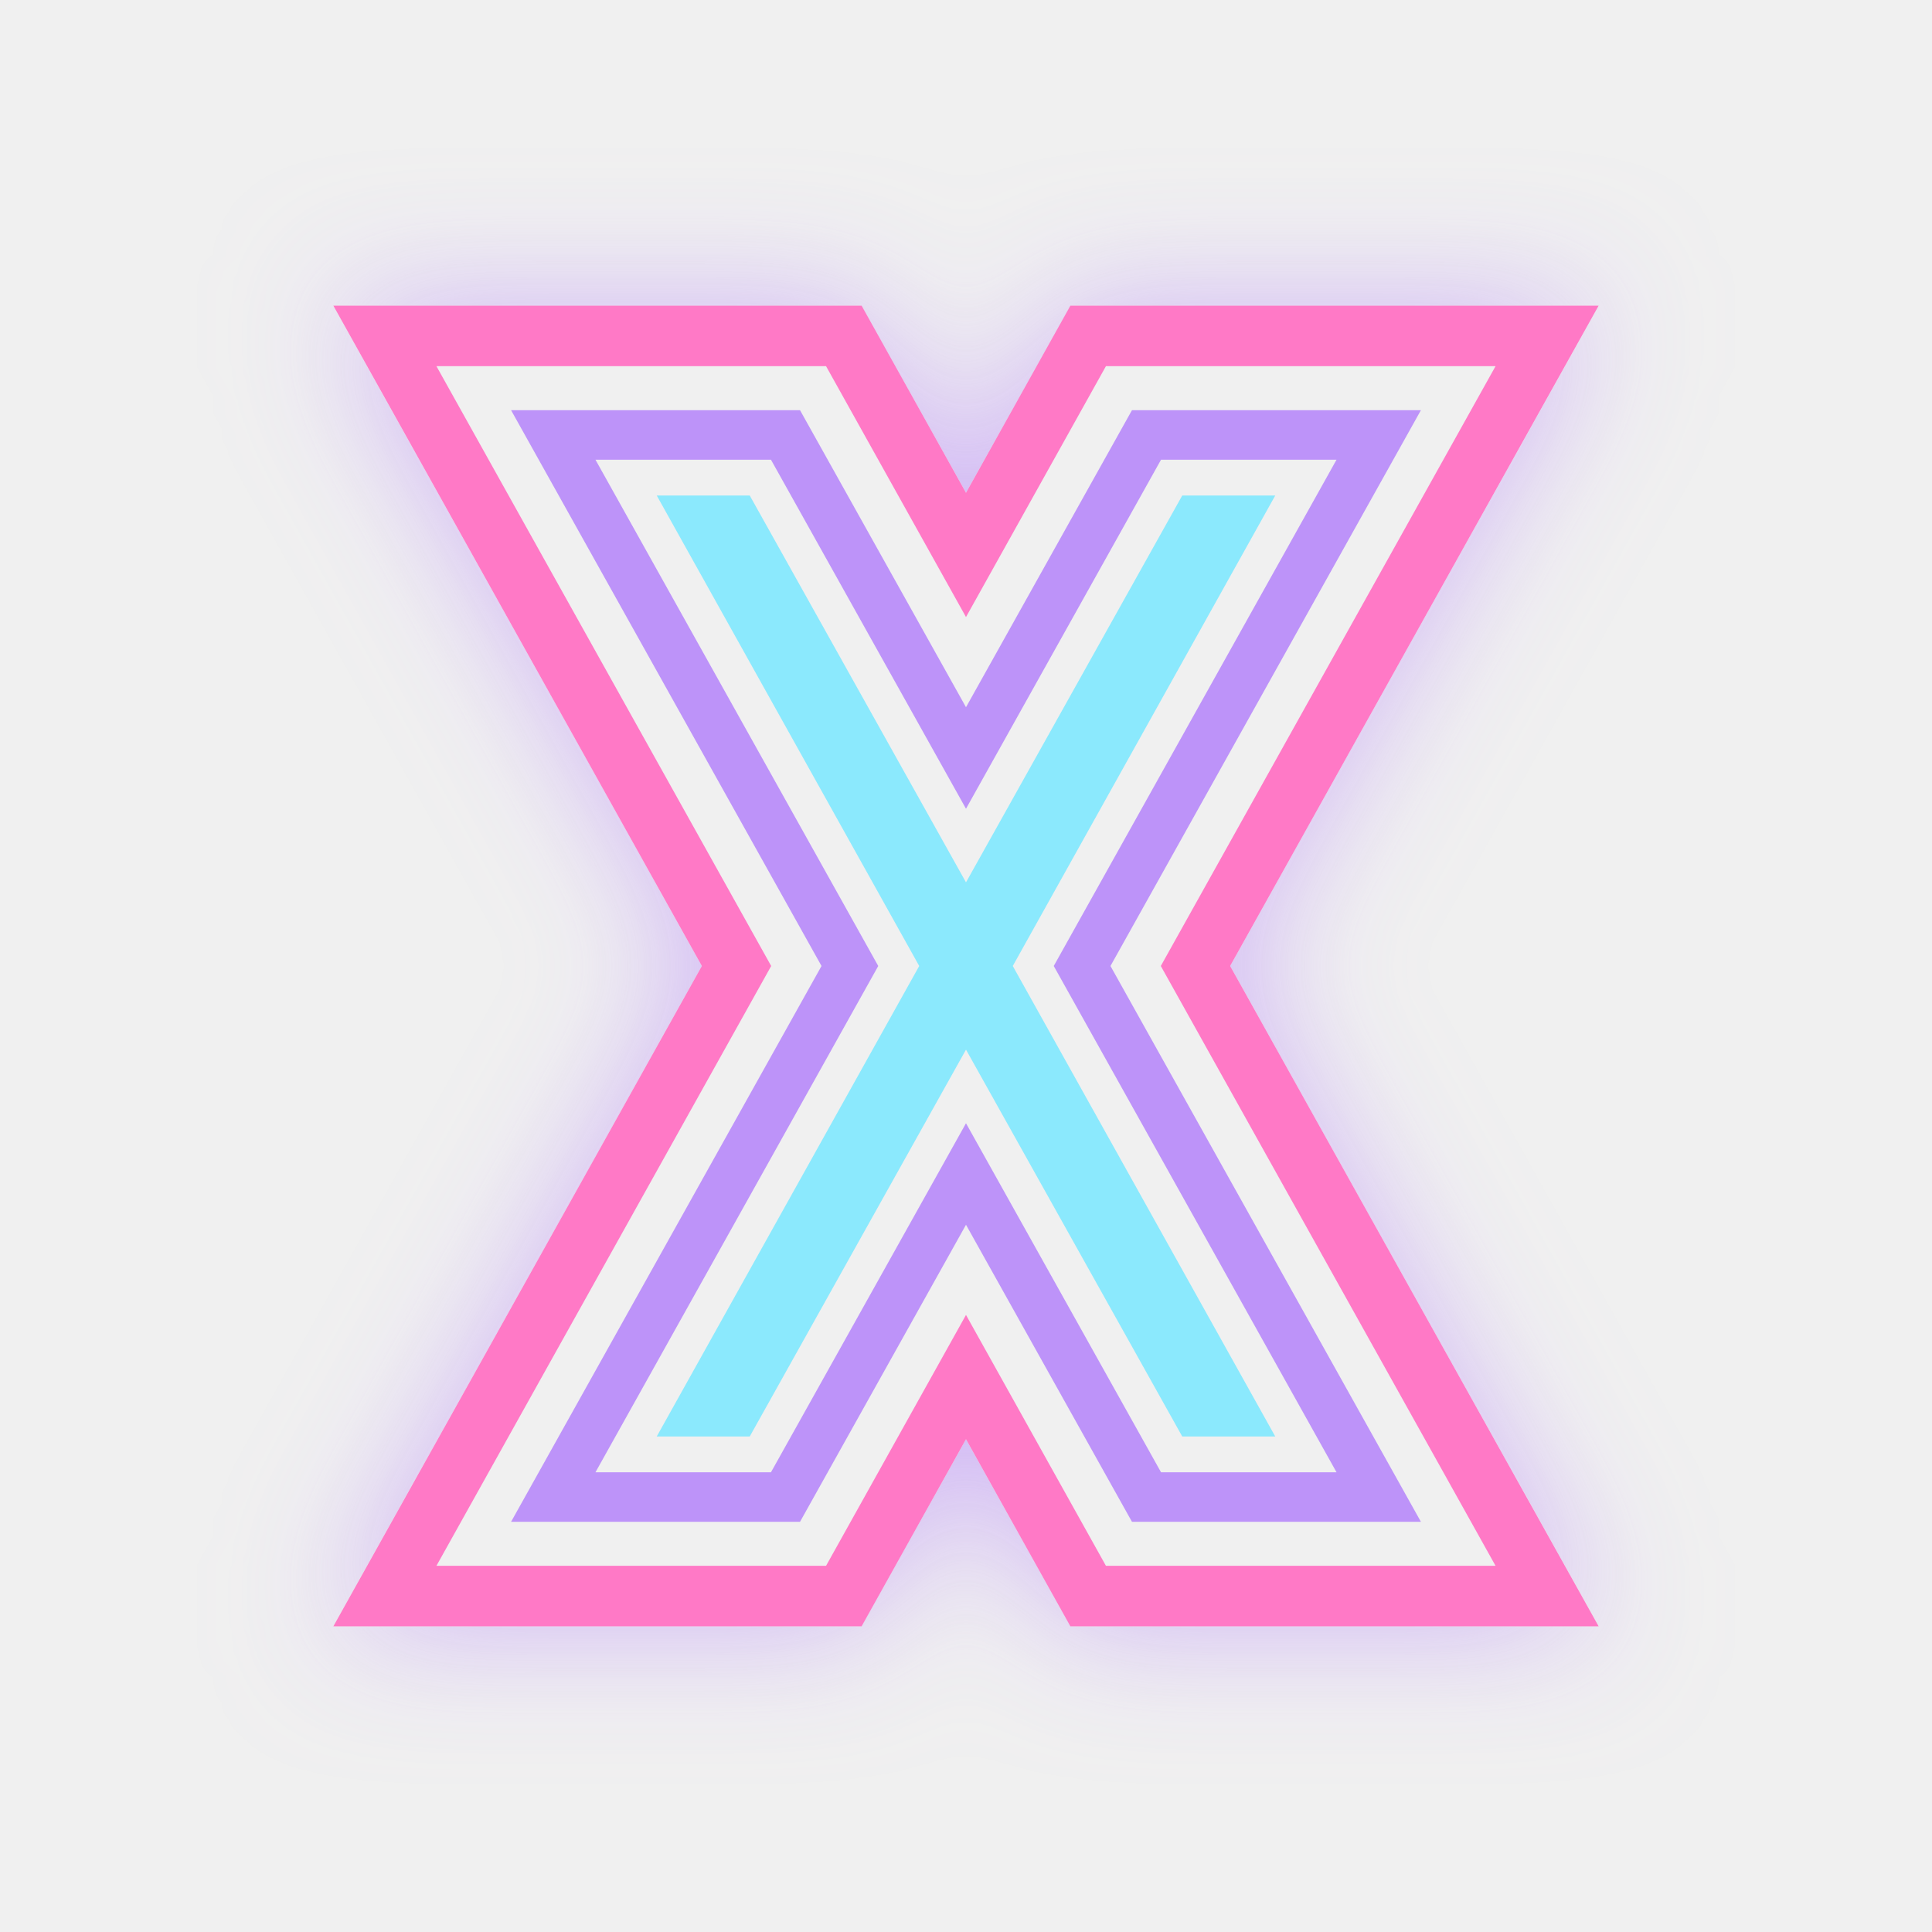
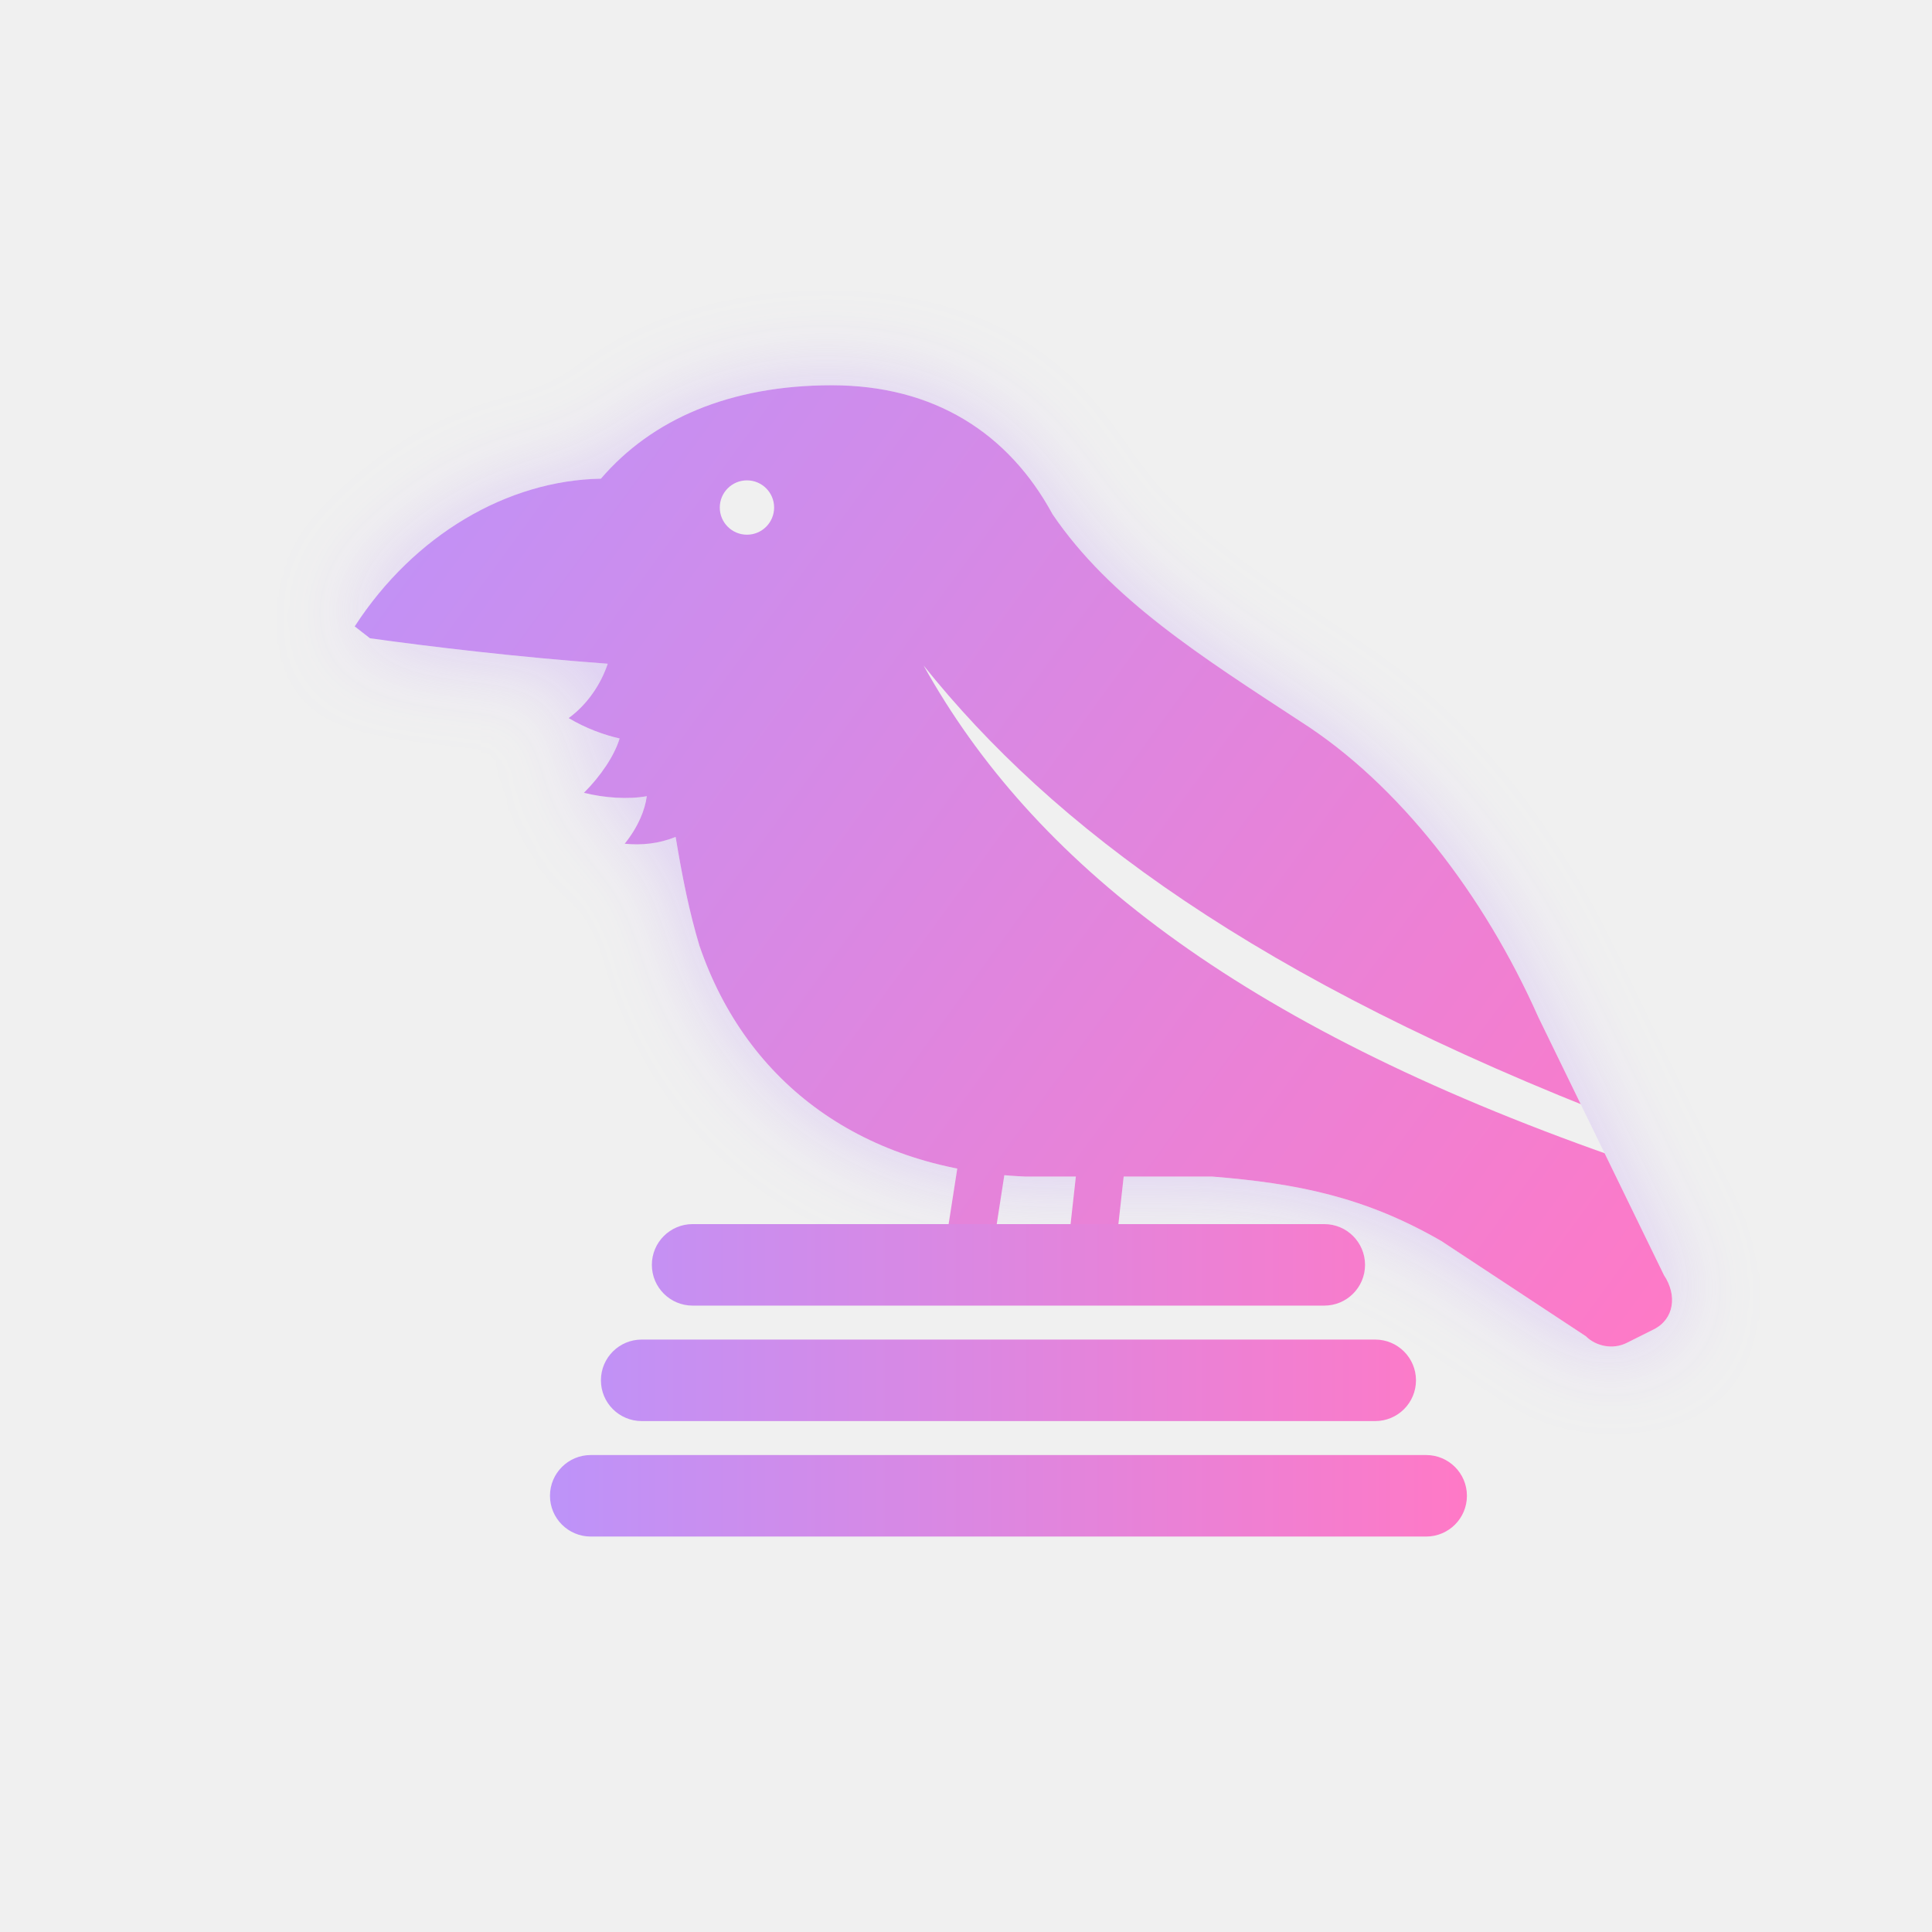
<svg xmlns="http://www.w3.org/2000/svg" viewBox="0 0 1024 1024" width="1024" height="1024" role="img" aria-label="SlicerX">
  <defs>
-     <filter id="bi" x="-40%" y="-40%" width="180%" height="180%">
-       <feGaussianBlur stdDeviation="1.2" />
+     <linearGradient id="rbi" gradientUnits="userSpaceOnUse" x1="15.5" y1="21" x2="93.4" y2="77.8">
+       <stop offset="0" stop-color="#bd93f9" />
+       <stop offset="1" stop-color="#ff79c6" />
+     </linearGradient>
+     <linearGradient id="rli" gradientUnits="userSpaceOnUse" x1="27" y1="0" x2="81" y2="0">
+       <stop offset="0" stop-color="#bd93f9" />
+       <stop offset="1" stop-color="#ff79c6" />
+     </linearGradient>
+     <mask id="rci" maskUnits="userSpaceOnUse" x="0" y="0" width="100" height="100">
+       <rect width="100" height="100" fill="#fff" />
+       <path d="M49 37.5C56.6 47 68.6 56 90.4 64.4L89.6 66.4C67.4 58.6 55.4 49 49 37.5z" fill="#000" />
+       <circle cx="38.6" cy="28.2" r="1.6" fill="#000" />
+     </mask>
+     <filter id="rfi" x="-30%" y="-30%" width="160%" height="160%">
+       <feGaussianBlur stdDeviation="2.6" />
    </filter>
-     <mask id="mi" maskUnits="userSpaceOnUse" x="-16" y="-16" width="64" height="64">
-       <rect x="-16" y="-16" width="64" height="64" fill="#fff" />
-       <path d="M4.5 4L14.1 4L16 7.4L17.9 4L27.5 4L20.8 16L27.5 28L17.9 28L16 24.6L14.1 28L4.5 28L11.2 16z" fill="#000" />
+     <mask id="rmi" maskUnits="userSpaceOnUse" x="-50" y="-50" width="200" height="200">
+       <rect x="-50" y="-50" width="200" height="200" fill="#fff" />
+       <rect x="33" y="70.4" width="42" height="4.8" rx="2.4" fill="#000" />
+       <rect x="30" y="77.2" width="48" height="4.8" rx="2.4" fill="#000" />
+       <rect x="27" y="84" width="54" height="4.8" rx="2.4" fill="#000" />
+       <path d="M52.5 66.5L51.8 71M59.5 66.5L59 71" fill="none" stroke="#000" stroke-width="2.8" />
+       <path d="M15.5 35.2C19 29.8 24.5 26.6 30 26.5C33 23 37.6 21 43.6 21C49.6 21 54 23.8 56.6 28.6C60 33.6 65.4 37 71.2 40.8C77 44.5 82 51 85.2 58.2L92.6 73.4C93.4 74.6 93.2 76 92 76.6L90.4 77.4C89.6 77.8 88.6 77.6 88 77L79.5 71.4C75 68.8 71 68 66 67.6L55 67.6C45.5 67.2 38.6 62.2 35.8 54C35.2 52 34.8 50 34.4 47.6C33.4 48 32.4 48.1 31.4 48C32.2 47 32.6 46 32.7 45.2C31.6 45.4 30.2 45.3 29 45C30 44 30.8 42.8 31.1 41.8C30.2 41.6 29.1 41.2 28.1 40.6C29.2 39.8 30 38.6 30.4 37.4C25 37 20 36.4 16.4 35.9z" fill="#000" />
    </mask>
  </defs>
-   <g transform="translate(45.33 45.33) scale(29.1667)">
-     <g mask="url(#mi)">
-       <path d="M4.5 4L14.1 4L16 7.4L17.9 4L27.5 4L20.8 16L27.5 28L17.9 28L16 24.6L14.1 28L4.5 28L11.2 16z" fill="#bd93f9" opacity="0.62" filter="url(#bi)" />
+   <g transform="translate(62 62) scale(9)">
+     <g transform="translate(-1.5 -5.2)">
+       <g mask="url(#rmi)">
+         <g filter="url(#rfi)" opacity="0.42">
+           <path d="M15.5 35.2C19 29.8 24.5 26.6 30 26.5C33 23 37.6 21 43.6 21C49.6 21 54 23.8 56.6 28.6C60 33.6 65.4 37 71.2 40.8C77 44.5 82 51 85.2 58.2L92.6 73.4C93.4 74.6 93.2 76 92 76.6L90.4 77.4C89.6 77.8 88.6 77.6 88 77L79.5 71.4C75 68.8 71 68 66 67.6L55 67.6C45.5 67.2 38.6 62.2 35.8 54C35.2 52 34.8 50 34.4 47.6C33.4 48 32.4 48.1 31.4 48C32.2 47 32.6 46 32.7 45.2C31.6 45.4 30.2 45.3 29 45C30 44 30.8 42.8 31.1 41.8C30.2 41.6 29.1 41.2 28.1 40.6C29.2 39.8 30 38.6 30.4 37.4C25 37 20 36.4 16.4 35.9z" fill="#bd93f9" />
+         </g>
+       </g>
+       <path d="M52.5 66.5L51.8 71M59.5 66.5L59 71" fill="none" stroke="url(#rbi)" stroke-width="2.8" />
+       <rect x="33" y="70.4" width="42" height="4.8" rx="2.4" fill="url(#rli)" />
+       <rect x="30" y="77.2" width="48" height="4.8" rx="2.4" fill="url(#rli)" />
+       <rect x="27" y="84" width="54" height="4.8" rx="2.4" fill="url(#rli)" />
+       <path d="M15.5 35.2C19 29.8 24.5 26.6 30 26.5C33 23 37.6 21 43.6 21C49.6 21 54 23.8 56.6 28.6C60 33.6 65.4 37 71.2 40.8C77 44.5 82 51 85.2 58.2L92.6 73.4C93.4 74.6 93.2 76 92 76.6L90.4 77.4C89.6 77.8 88.6 77.6 88 77L79.5 71.4C75 68.8 71 68 66 67.6L55 67.6C45.5 67.2 38.6 62.2 35.8 54C35.2 52 34.8 50 34.4 47.6C33.4 48 32.4 48.1 31.4 48C32.2 47 32.6 46 32.7 45.2C31.6 45.4 30.2 45.3 29 45C30 44 30.8 42.8 31.1 41.8C30.2 41.6 29.1 41.2 28.1 40.6C29.2 39.8 30 38.6 30.4 37.4C25 37 20 36.4 16.4 35.9z" fill="url(#rbi)" mask="url(#rci)" />
    </g>
-     <path fill="none" stroke="#ff79c6" stroke-width="1.1" stroke-linejoin="miter" d="M5.44 4.55L13.78 4.55L16 8.53L18.22 4.55L26.56 4.55L20.17 16L26.56 27.45L18.22 27.45L16 23.47L13.78 27.45L5.44 27.45L11.83 16z" />
-     <path fill="none" stroke="#bd93f9" stroke-width="0.9" stroke-linejoin="miter" d="M8.5 6.35L12.72 6.35L16 12.22L19.28 6.35L23.5 6.35L18.11 16L23.5 25.65L19.28 25.65L16 19.78L12.72 25.65L8.5 25.65L13.89 16z" />
-     <path fill="#8be9fd" d="M10.38 7.45L12.07 7.45L16 14.48L19.93 7.45L21.62 7.45L16.85 16L21.62 24.55L19.93 24.55L16 17.52L12.07 24.55L10.38 24.55L15.15 16z" />
  </g>
</svg>
